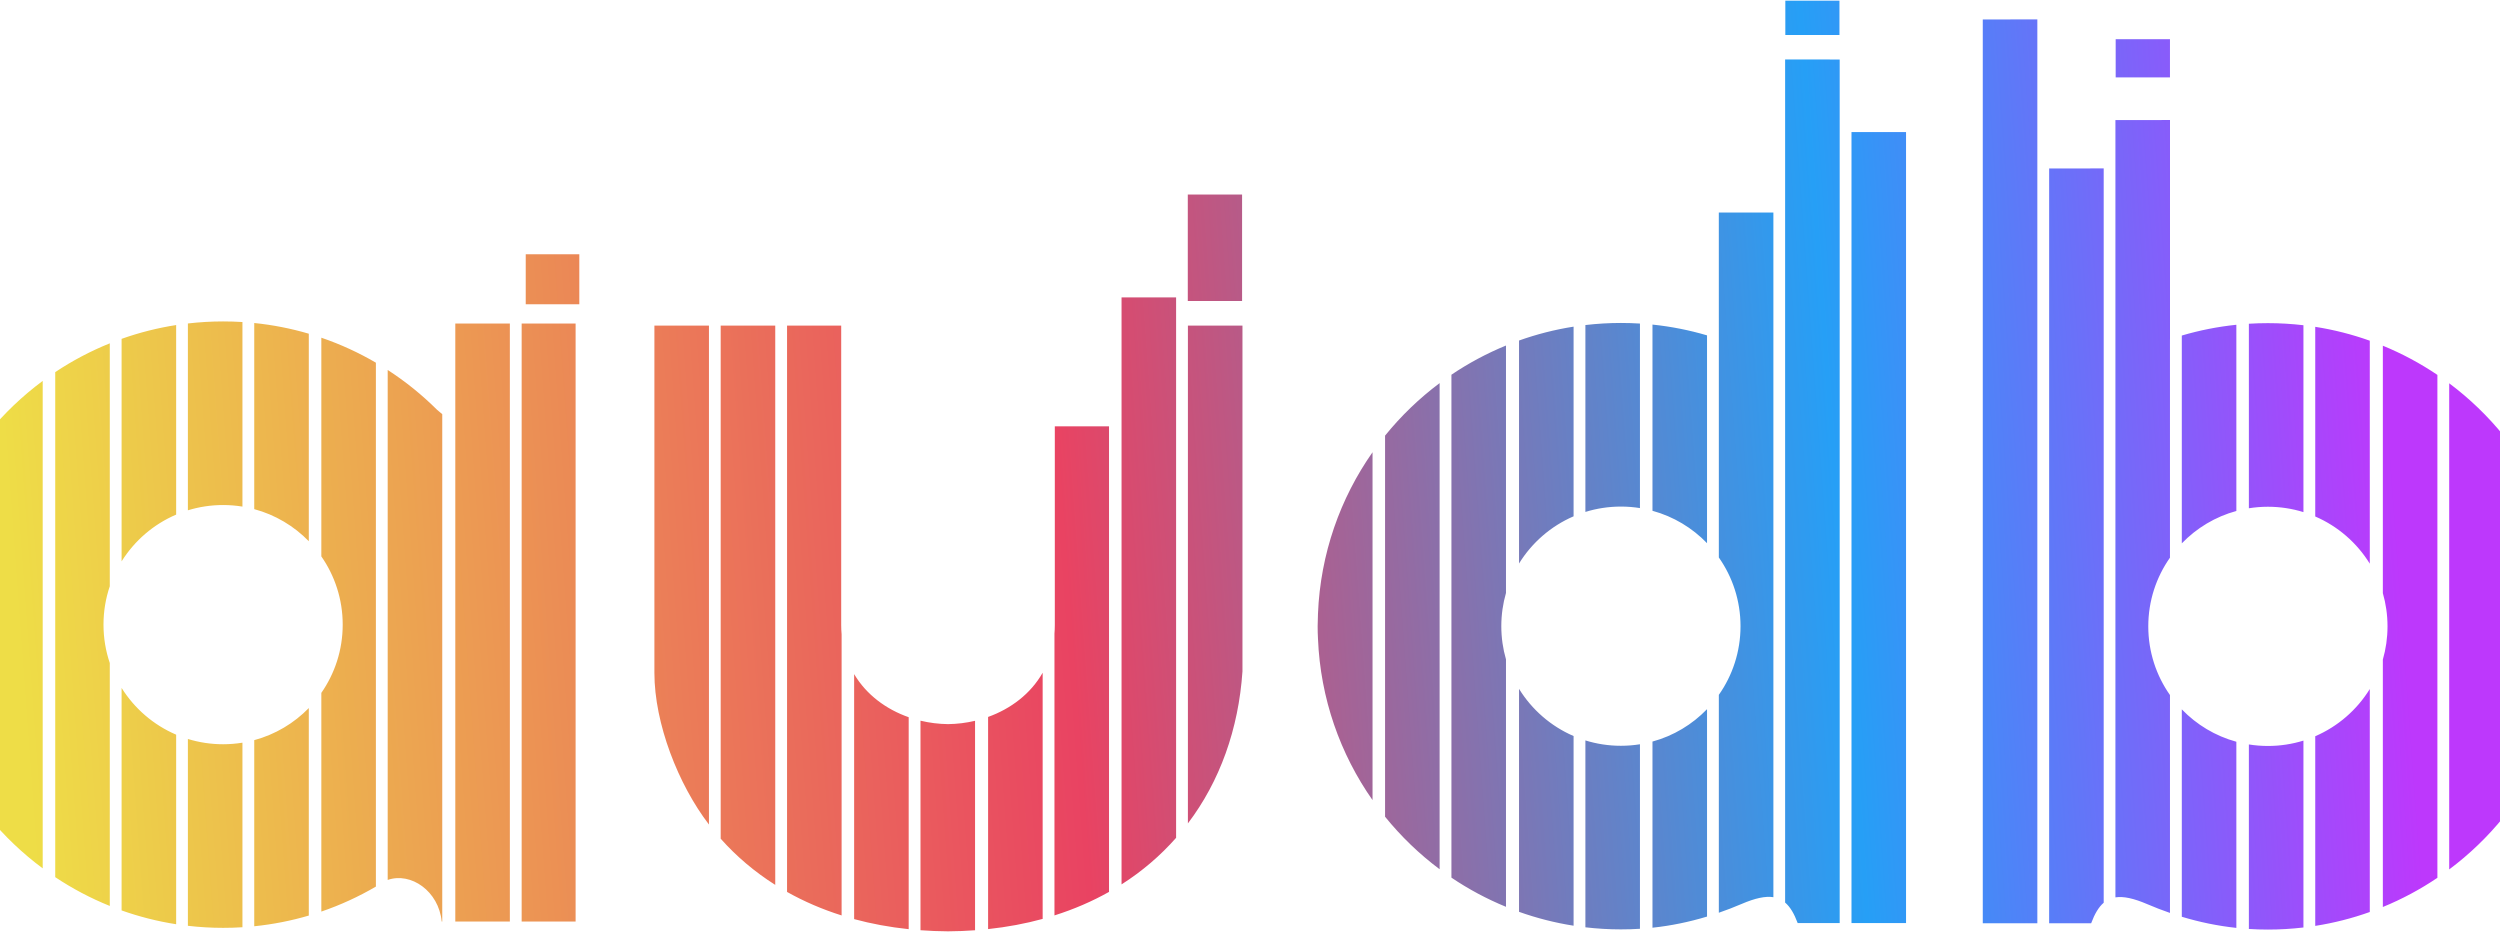
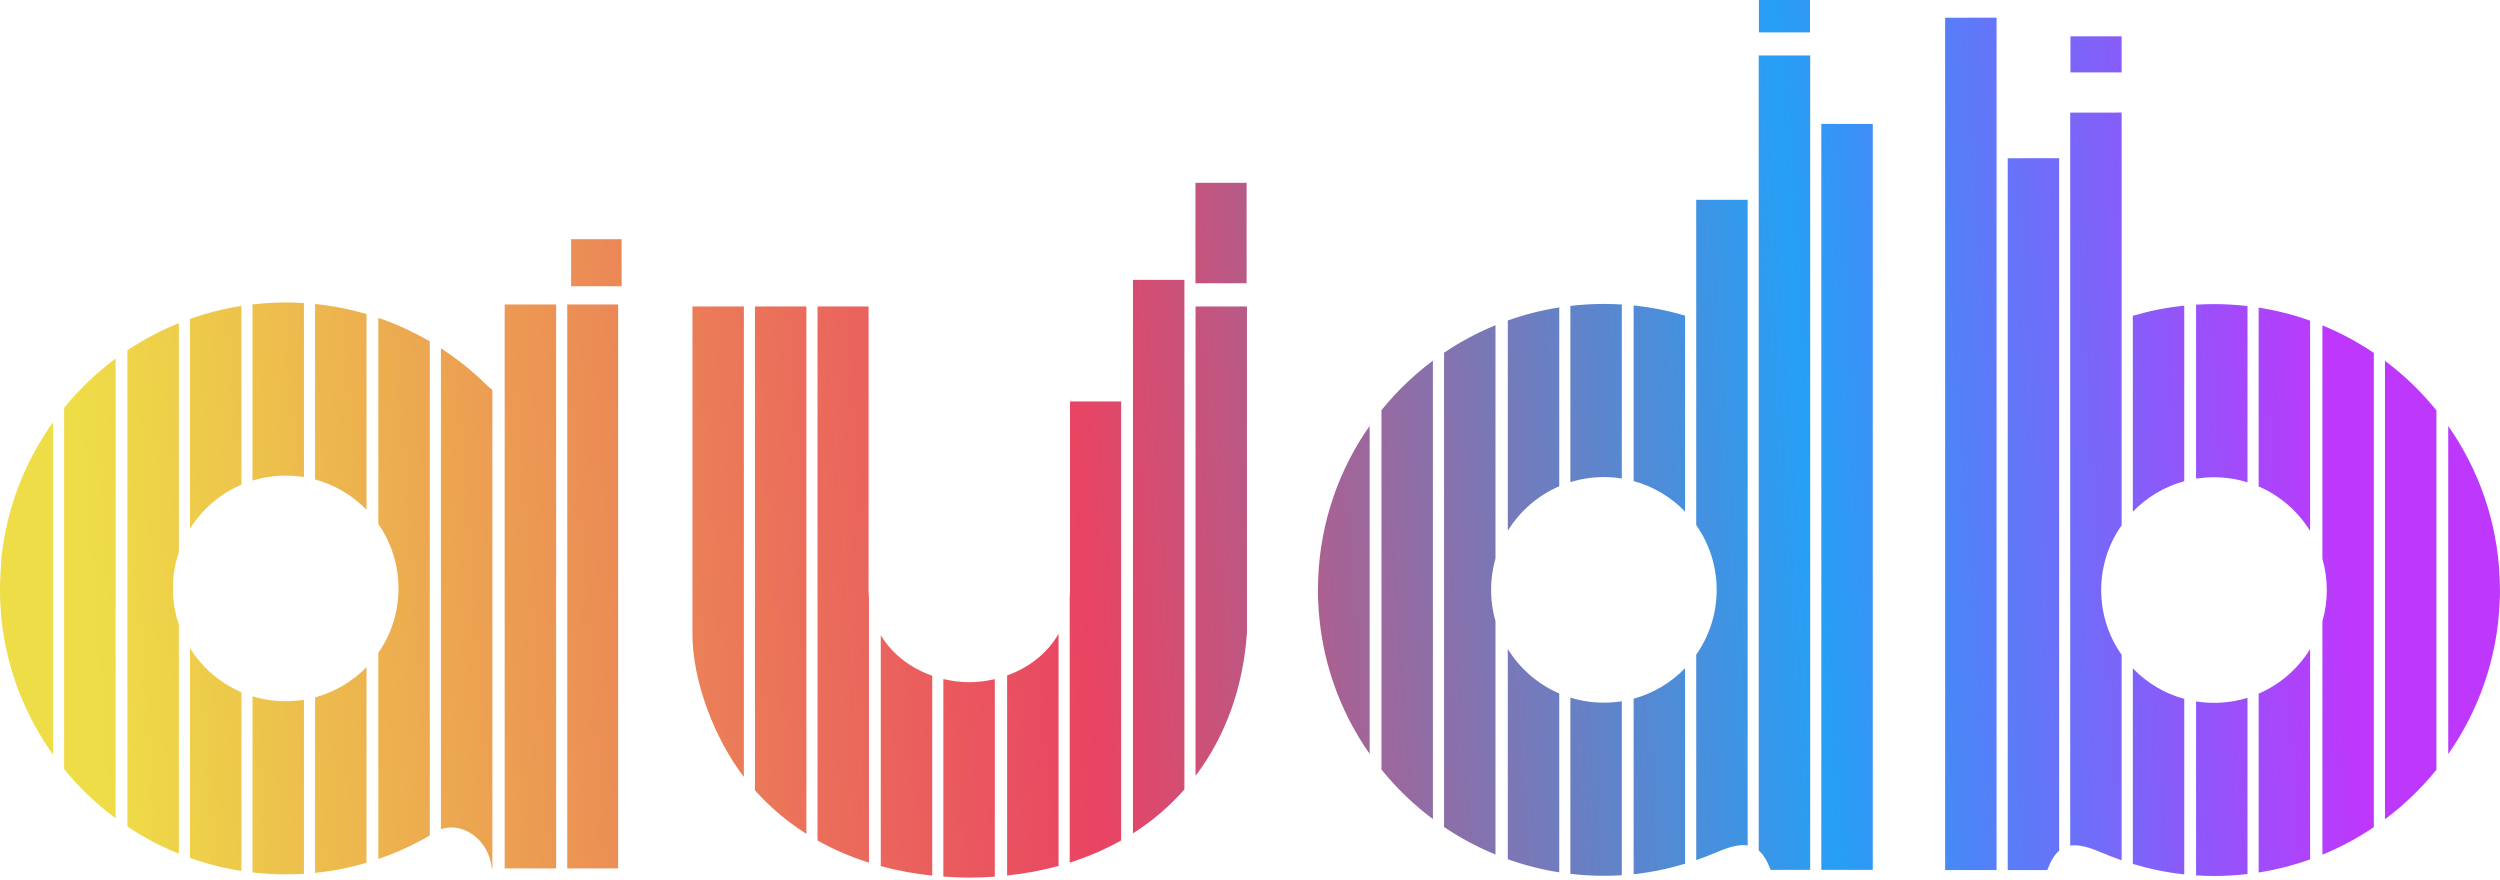
- <svg xmlns="http://www.w3.org/2000/svg" width="1440" height="537" viewBox="0 0 1440 537" fill="none">
-   <path fill-rule="evenodd" clip-rule="evenodd" d="M376.933 187.564H408.358V474.928C390.677 451.869 376.933 416.777 376.933 387.528V187.564ZM415.116 187.564H446.542V509.695C434.646 502.178 424.142 493.243 415.116 483.1V187.564ZM453.341 187.564H484.53V359.961C484.53 361.808 484.613 363.611 484.767 365.375V527.293C473.485 523.729 462.997 519.182 453.341 513.751V187.564ZM491.982 388.285C499.036 400.192 510.455 408.571 523.406 413.117V535.203C512.377 534.046 501.894 532.094 491.982 529.409V388.285ZM530.205 415.12C535.386 416.365 540.722 417.031 546.051 417.097C551.288 417.032 556.534 416.391 561.631 415.184V535.834C556.555 536.205 551.37 536.413 546.075 536.447L546.026 536.448C540.638 536.415 535.367 536.193 530.205 535.813V415.12ZM569.145 412.955C582.189 408.271 593.638 399.685 600.571 387.504V529.29C590.661 532.003 580.175 533.976 569.145 535.158V412.955ZM607.37 365.008C607.502 363.362 607.571 361.679 607.571 359.961V245.579H638.795V513.733C629.141 519.168 618.649 523.714 607.37 527.281V365.008ZM646.01 171.32H677.435V482.585C668.423 492.812 657.918 501.826 646.01 509.412V171.32ZM684.234 187.564H715.659V386.68C713.406 420.038 702.601 450.039 684.234 474.276V187.564ZM1306.32 186.131C1302.64 186.131 1298.98 186.245 1295.35 186.47V292.762C1298.93 292.19 1302.59 291.889 1306.32 291.889C1313.44 291.889 1320.32 292.972 1326.78 294.979V187.331C1320.07 186.547 1313.24 186.131 1306.32 186.131ZM1288.14 187.065C1277.34 188.183 1266.84 190.283 1256.72 193.276V312.978C1265.2 304.177 1276 297.631 1288.14 294.318V187.065ZM1249.92 195.44V69.136L1218.48 69.158V516.885C1223.15 516.16 1229.03 517.463 1236.68 520.734C1241.05 522.606 1245.46 524.312 1249.9 525.846V400.344C1242.03 389.148 1237.41 375.506 1237.41 360.781C1237.41 346.057 1242.03 332.415 1249.9 321.218V195.44L1249.92 195.44ZM1211.73 97.012L1180.31 97.038V531.81H1204.5C1206.51 526.407 1208.81 522.478 1211.73 519.979V97.012ZM1173.51 11.181L1142.08 11.207V531.809H1173.51V11.181ZM1256.72 528.05C1266.94 531.143 1277.38 533.313 1288.14 534.467V427.247C1276 423.934 1265.2 417.388 1256.72 408.586V528.05ZM1295.35 535.083C1298.97 535.315 1302.62 535.432 1306.32 535.432C1313.24 535.432 1320.07 535.017 1326.78 534.233V426.586C1320.32 428.594 1313.44 429.675 1306.32 429.675C1302.59 429.675 1298.93 429.375 1295.35 428.803V535.083ZM1333.58 533.311C1344.42 531.611 1354.92 528.909 1365 525.314V396.879C1357.61 408.875 1346.64 418.434 1333.58 424.067V533.311ZM1372.52 522.434C1383.61 517.888 1394.13 512.243 1403.94 505.618V215.943C1394.13 209.318 1383.61 203.675 1372.52 199.128V341.658C1374.27 347.73 1375.21 354.146 1375.21 360.782C1375.21 367.419 1374.27 373.835 1372.52 379.906V522.434ZM1410.74 500.787C1422.44 492.05 1432.99 481.873 1442.17 470.533V251.03C1432.99 239.69 1422.44 229.513 1410.74 220.776V500.787ZM1449.38 460.966C1467.99 434.451 1479.4 402.526 1480.81 368.021C1481.1 363.313 1481.02 358.454 1480.81 353.544C1479.4 319.036 1467.99 287.113 1449.38 260.597V460.966ZM1365 196.249C1354.92 192.653 1344.42 189.952 1333.58 188.253V297.497C1346.64 303.131 1357.61 312.689 1365 324.685V196.249ZM333.685 175.251H302.82V146.474H333.685V175.251ZM715.44 173.394H684.168V112.053H715.44V173.394ZM1218.63 44.6H1249.9V22.59H1218.63V44.6ZM1059.53 20.161H1028.35V0.383H1059.53V20.161ZM944.611 186.366C940.984 186.141 937.329 186.026 933.647 186.026C926.723 186.026 919.898 186.442 913.185 187.226V294.874C919.651 292.868 926.523 291.784 933.647 291.784C937.38 291.784 941.041 292.085 944.611 292.656V186.366ZM983.251 193.172C973.129 190.179 962.625 188.078 951.826 186.961V294.214C963.964 297.527 974.767 304.072 983.251 312.873V193.172ZM990.036 122.405L990.05 195.335L990.049 321.113C997.917 332.31 1002.54 345.953 1002.54 360.677C1002.54 375.401 997.917 389.043 990.049 400.24V525.742C994.492 524.207 998.896 522.502 1003.27 520.63C1010.93 517.358 1016.8 516.055 1021.47 516.781V122.428L990.036 122.405ZM1059.66 34.276L1028.23 34.251V519.875C1031.16 522.373 1033.46 526.303 1035.47 531.705H1059.66V34.276ZM1097.88 76.079L1066.46 76.054V531.704H1097.88V76.079ZM951.826 534.362C962.589 533.209 973.028 531.038 983.251 527.945V408.482C974.767 417.283 963.964 423.828 951.826 427.141V534.362ZM933.647 535.328C937.343 535.328 940.996 535.211 944.611 534.979V428.698C941.041 429.27 937.38 429.57 933.647 429.57C926.523 429.57 919.651 428.489 913.185 426.481V534.128C919.898 534.912 926.723 535.328 933.647 535.328ZM874.962 525.21C885.043 528.805 895.547 531.506 906.386 533.205V423.963C893.327 418.33 882.357 408.77 874.962 396.774V525.21ZM836.021 505.514C845.832 512.138 856.356 517.784 867.447 522.329V379.802C865.695 373.731 864.754 367.314 864.754 360.678C864.754 354.042 865.695 347.624 867.447 341.553V199.024C856.356 203.57 845.831 209.214 836.021 215.838V505.514ZM797.797 470.429C806.971 481.768 817.526 491.946 829.222 500.682V220.671C817.526 229.409 806.971 239.585 797.797 250.926V470.429ZM759.157 367.916C760.566 402.421 771.977 434.346 790.582 460.862V260.491C771.976 287.008 760.566 318.932 759.157 353.438C758.927 358.265 758.883 363.09 759.157 367.916ZM906.386 188.149C895.547 189.847 885.043 192.548 874.962 196.144V324.58C882.357 312.584 893.327 303.026 906.386 297.393V188.149ZM-13.625 461.304V258.281C-30.524 281.897 -41.67 309.9 -45.051 340.249C-46.076 354.566 -46.536 363.491 -45.051 379.336C-41.67 409.684 -30.524 437.688 -13.625 461.304ZM139.647 185.491C135.963 185.258 132.248 185.141 128.506 185.141C121.643 185.141 114.877 185.55 108.222 186.321V293.936C114.634 291.964 121.446 290.899 128.506 290.899C132.299 290.899 136.02 291.21 139.647 291.801V185.491ZM177.872 192.218C167.749 189.241 157.243 187.155 146.446 186.052V293.264C158.568 296.526 169.369 303.009 177.872 311.744V192.218ZM216.512 208.908C206.615 203.123 196.1 198.284 185.087 194.514V320.485C192.846 331.633 197.398 345.18 197.398 359.792C197.398 374.404 192.846 387.95 185.087 399.099V525.071C196.1 521.3 206.616 516.461 216.512 510.676V208.908ZM251.78 236.08C243.138 227.467 233.596 219.756 223.31 213.095V506.846C236.664 502.179 252.719 513.266 254.425 530.82H254.736V238.551L251.78 236.08ZM293.676 186.352H262.251V530.82H293.676V186.352ZM331.552 186.352H300.475V530.82H331.552V186.352ZM146.446 533.53C157.243 532.429 167.749 530.343 177.872 527.365V407.84C169.369 416.575 158.568 423.058 146.446 426.32V533.53ZM128.506 534.442C132.248 534.442 135.962 534.325 139.647 534.092V427.784C136.02 428.375 132.299 428.685 128.506 428.685C121.446 428.685 114.634 427.622 108.222 425.648V533.263C114.877 534.033 121.643 534.442 128.506 534.442ZM70.038 524.402C80.12 527.983 90.625 530.671 101.463 532.356V423.172C88.433 417.607 77.471 408.138 70.038 396.238V524.402ZM31.813 505.244C41.635 511.785 52.155 517.358 63.239 521.827V381.906C60.887 374.966 59.612 367.528 59.612 359.792C59.612 352.056 60.887 344.619 63.239 337.677V197.757C52.155 202.225 41.635 207.798 31.813 214.339V505.244ZM-6.827 470.186C2.36 481.434 12.92 491.518 24.598 500.175V219.408C12.92 228.066 2.36 238.149 -6.827 249.396V470.186ZM101.463 187.228C90.625 188.913 80.12 191.6 70.038 195.181V323.344C77.471 311.445 88.433 301.978 101.463 296.411V187.228Z" fill="url(#paint0_linear_470_23)" />
+ <svg xmlns="http://www.w3.org/2000/svg" width="1527" height="537" viewBox="0 0 1527 537" fill="none">
+   <path fill-rule="evenodd" clip-rule="evenodd" d="M422.933 187.18H454.358V474.545C436.677 451.486 422.933 416.393 422.933 387.144V187.18ZM461.116 187.18H492.542V509.311C480.646 501.794 470.142 492.859 461.116 482.717V187.18ZM499.341 187.18H530.53V359.577C530.53 361.424 530.613 363.228 530.767 364.991V526.909C519.485 523.345 508.997 518.799 499.341 513.368V187.18ZM537.982 387.902C545.036 399.809 556.455 408.188 569.406 412.734V534.819C558.377 533.663 547.894 531.711 537.982 529.026V387.902ZM576.205 414.737C581.386 415.982 586.722 416.647 592.051 416.713C597.288 416.648 602.534 416.007 607.631 414.8V535.45C602.555 535.821 597.37 536.03 592.075 536.063L592.026 536.064C586.638 536.031 581.367 535.809 576.205 535.429V414.737ZM615.145 412.572C628.189 407.888 639.638 399.301 646.571 387.12V528.907C636.661 531.62 626.175 533.592 615.145 534.774V412.572ZM653.37 364.625C653.502 362.979 653.571 361.296 653.571 359.577V245.196H684.795V513.349C675.141 518.784 664.649 523.331 653.37 526.898V364.625ZM692.01 170.936H723.435V482.202C714.423 492.429 703.918 501.442 692.01 509.028V170.936ZM730.234 187.18H761.659V386.296C759.406 419.654 748.601 449.655 730.234 473.893V187.18ZM1352.32 185.748C1348.64 185.748 1344.98 185.862 1341.35 186.086V292.378C1344.93 291.807 1348.59 291.506 1352.32 291.506C1359.44 291.506 1366.32 292.588 1372.78 294.595V186.947C1366.07 186.163 1359.24 185.748 1352.32 185.748ZM1334.14 186.682C1323.34 187.8 1312.84 189.9 1302.72 192.893V312.594C1311.2 303.793 1322 297.248 1334.14 293.935V186.682ZM1295.92 195.057V68.752L1264.48 68.775V516.501C1269.15 515.776 1275.03 517.079 1282.68 520.35C1287.05 522.223 1291.46 523.929 1295.9 525.462V399.96C1288.03 388.765 1283.41 375.123 1283.41 360.398C1283.41 345.674 1288.03 332.031 1295.9 320.835V195.056L1295.92 195.057ZM1257.73 96.629L1226.31 96.654V531.426H1250.5C1252.51 526.024 1254.81 522.094 1257.73 519.595V96.629ZM1219.51 10.797L1188.08 10.823V531.425H1219.51V10.797ZM1302.72 527.666C1312.94 530.759 1323.38 532.929 1334.14 534.084V426.863C1322 423.55 1311.2 417.004 1302.72 408.202V527.666ZM1341.35 534.7C1344.97 534.932 1348.62 535.049 1352.32 535.049C1359.24 535.049 1366.07 534.633 1372.78 533.85V426.202C1366.32 428.21 1359.44 429.292 1352.32 429.292C1348.59 429.292 1344.93 428.991 1341.35 428.419V534.7ZM1379.58 532.927C1390.42 531.227 1400.92 528.526 1411 524.931V396.496C1403.61 408.492 1392.64 418.05 1379.58 423.684V532.927ZM1418.52 522.051C1429.61 517.504 1440.13 511.859 1449.94 505.235V215.559C1440.13 208.934 1429.61 203.291 1418.52 198.745V341.274C1420.27 347.346 1421.21 353.762 1421.21 360.398C1421.21 367.036 1420.27 373.452 1418.52 379.523V522.051ZM1456.74 500.403C1468.44 491.666 1478.99 481.489 1488.17 470.149V250.646C1478.99 239.306 1468.44 229.129 1456.74 220.392V500.403ZM1495.38 460.582C1513.99 434.067 1525.4 402.143 1526.81 367.637C1527.1 362.93 1527.02 358.071 1526.81 353.16C1525.4 318.653 1513.99 286.729 1495.38 260.213V460.582ZM1411 195.865C1400.92 192.269 1390.42 189.568 1379.58 187.87V297.114C1392.64 302.747 1403.61 312.305 1411 324.302V195.865ZM379.685 174.868H348.82V146.091H379.685V174.868ZM761.44 173.01H730.168V111.67H761.44V173.01ZM1264.63 44.216H1295.9V22.206H1264.63V44.216ZM1105.53 19.777H1074.35V-0H1105.53V19.777ZM990.611 185.982C986.984 185.757 983.329 185.643 979.647 185.643C972.723 185.643 965.898 186.059 959.185 186.842V294.491C965.651 292.484 972.523 291.4 979.647 291.4C983.38 291.4 987.041 291.702 990.611 292.273V185.982ZM1029.25 192.789C1019.13 189.795 1008.62 187.695 997.826 186.578V293.831C1009.96 297.144 1020.77 303.688 1029.25 312.489V192.789ZM1036.04 122.022L1036.05 194.951L1036.05 320.729C1043.92 331.926 1048.54 345.57 1048.54 360.294C1048.54 375.017 1043.92 388.66 1036.05 399.857V525.359C1040.49 523.824 1044.9 522.118 1049.27 520.246C1056.93 516.974 1062.8 515.671 1067.47 516.397V122.044L1036.04 122.022ZM1105.66 33.893L1074.23 33.867V519.491C1077.16 521.989 1079.46 525.92 1081.47 531.321H1105.66V33.893ZM1143.88 75.696L1112.46 75.67V531.32H1143.88V75.696ZM997.826 533.979C1008.59 532.825 1019.03 530.654 1029.25 527.561V408.099C1020.77 416.9 1009.96 423.445 997.826 426.758V533.979ZM979.647 534.945C983.343 534.945 986.996 534.828 990.611 534.596V428.314C987.041 428.887 983.38 429.187 979.647 429.187C972.523 429.187 965.651 428.105 959.185 426.097V533.744C965.898 534.529 972.723 534.945 979.647 534.945ZM920.962 524.826C931.043 528.421 941.547 531.123 952.386 532.822V423.579C939.327 417.946 928.357 408.387 920.962 396.391V524.826ZM882.021 505.13C891.832 511.754 902.356 517.4 913.447 521.946V379.419C911.695 373.348 910.754 366.93 910.754 360.294C910.754 353.658 911.695 347.241 913.447 341.169V198.64C902.356 203.186 891.831 208.83 882.021 215.455V505.13ZM843.797 470.045C852.971 481.385 863.526 491.562 875.222 500.298V220.288C863.526 229.025 852.971 239.201 843.797 250.542V470.045ZM805.157 367.532C806.566 402.038 817.977 433.962 836.582 460.478V260.108C817.976 286.625 806.566 318.549 805.157 353.055C804.927 357.882 804.883 362.707 805.157 367.532ZM952.386 187.766C941.547 189.463 931.043 192.164 920.962 195.76V324.197C928.357 312.201 939.327 302.642 952.386 297.009V187.766ZM32.375 460.92V257.897C15.476 281.513 4.33 309.517 0.949 339.865C-0.076 354.183 -0.536 363.108 0.949 378.952C4.33 409.301 15.476 437.305 32.375 460.92ZM185.647 185.108C181.963 184.875 178.248 184.758 174.506 184.758C167.643 184.758 160.877 185.166 154.222 185.937V293.553C160.634 291.58 167.446 290.516 174.506 290.516C178.299 290.516 182.02 290.826 185.647 291.417V185.108ZM223.872 191.835C213.749 188.857 203.243 186.771 192.446 185.669V292.881C204.568 296.143 215.369 302.626 223.872 311.361V191.835ZM262.512 208.525C252.615 202.739 242.1 197.901 231.087 194.13V320.101C238.846 331.25 243.398 344.796 243.398 359.408C243.398 374.02 238.846 387.567 231.087 398.715V524.687C242.1 520.917 252.616 516.077 262.512 510.292V208.525ZM297.78 235.696C289.138 227.083 279.596 219.373 269.31 212.711V506.462C282.664 501.796 298.719 512.882 300.425 530.437H300.736V238.168L297.78 235.696ZM339.676 185.968H308.251V530.437H339.676V185.968ZM377.552 185.968H346.475V530.437H377.552V185.968ZM192.446 533.147C203.243 532.045 213.749 529.959 223.872 526.982V407.457C215.369 416.192 204.568 422.675 192.446 425.937V533.147ZM174.506 534.059C178.248 534.059 181.962 533.942 185.647 533.709V427.4C182.02 427.992 178.299 428.302 174.506 428.302C167.446 428.302 160.634 427.238 154.222 425.265V532.879C160.877 533.649 167.643 534.059 174.506 534.059ZM116.038 524.019C126.12 527.599 136.625 530.287 147.463 531.972V422.788C134.433 417.223 123.471 407.755 116.038 395.855V524.019ZM77.813 504.861C87.635 511.402 98.155 516.975 109.239 521.443V381.523C106.887 374.582 105.612 367.145 105.612 359.408C105.612 351.673 106.887 344.235 109.239 337.294V197.373C98.155 201.842 87.635 207.415 77.813 213.956V504.861ZM39.173 469.803C48.36 481.051 58.92 491.135 70.598 499.792V219.025C58.92 227.683 48.36 237.766 39.173 249.012V469.803ZM147.463 186.844C136.625 188.529 126.12 191.216 116.038 194.798V322.961C123.471 311.062 134.433 301.594 147.463 296.028V186.844Z" fill="url(#paint0_linear_470_23)" />
  <defs>
-     <linearGradient id="paint0_linear_470_23" x1="40.202" y1="774.698" x2="1408.02" y2="674.255" gradientUnits="userSpaceOnUse">
+     <linearGradient id="paint0_linear_470_23" x1="86.202" y1="774.315" x2="1454.02" y2="673.871" gradientUnits="userSpaceOnUse">
      <stop stop-color="#EEDD47" />
      <stop offset="0.441" stop-color="#E94362" />
      <stop offset="0.766" stop-color="#269FF6" />
      <stop offset="1" stop-color="#BD38FC" />
    </linearGradient>
  </defs>
</svg>
